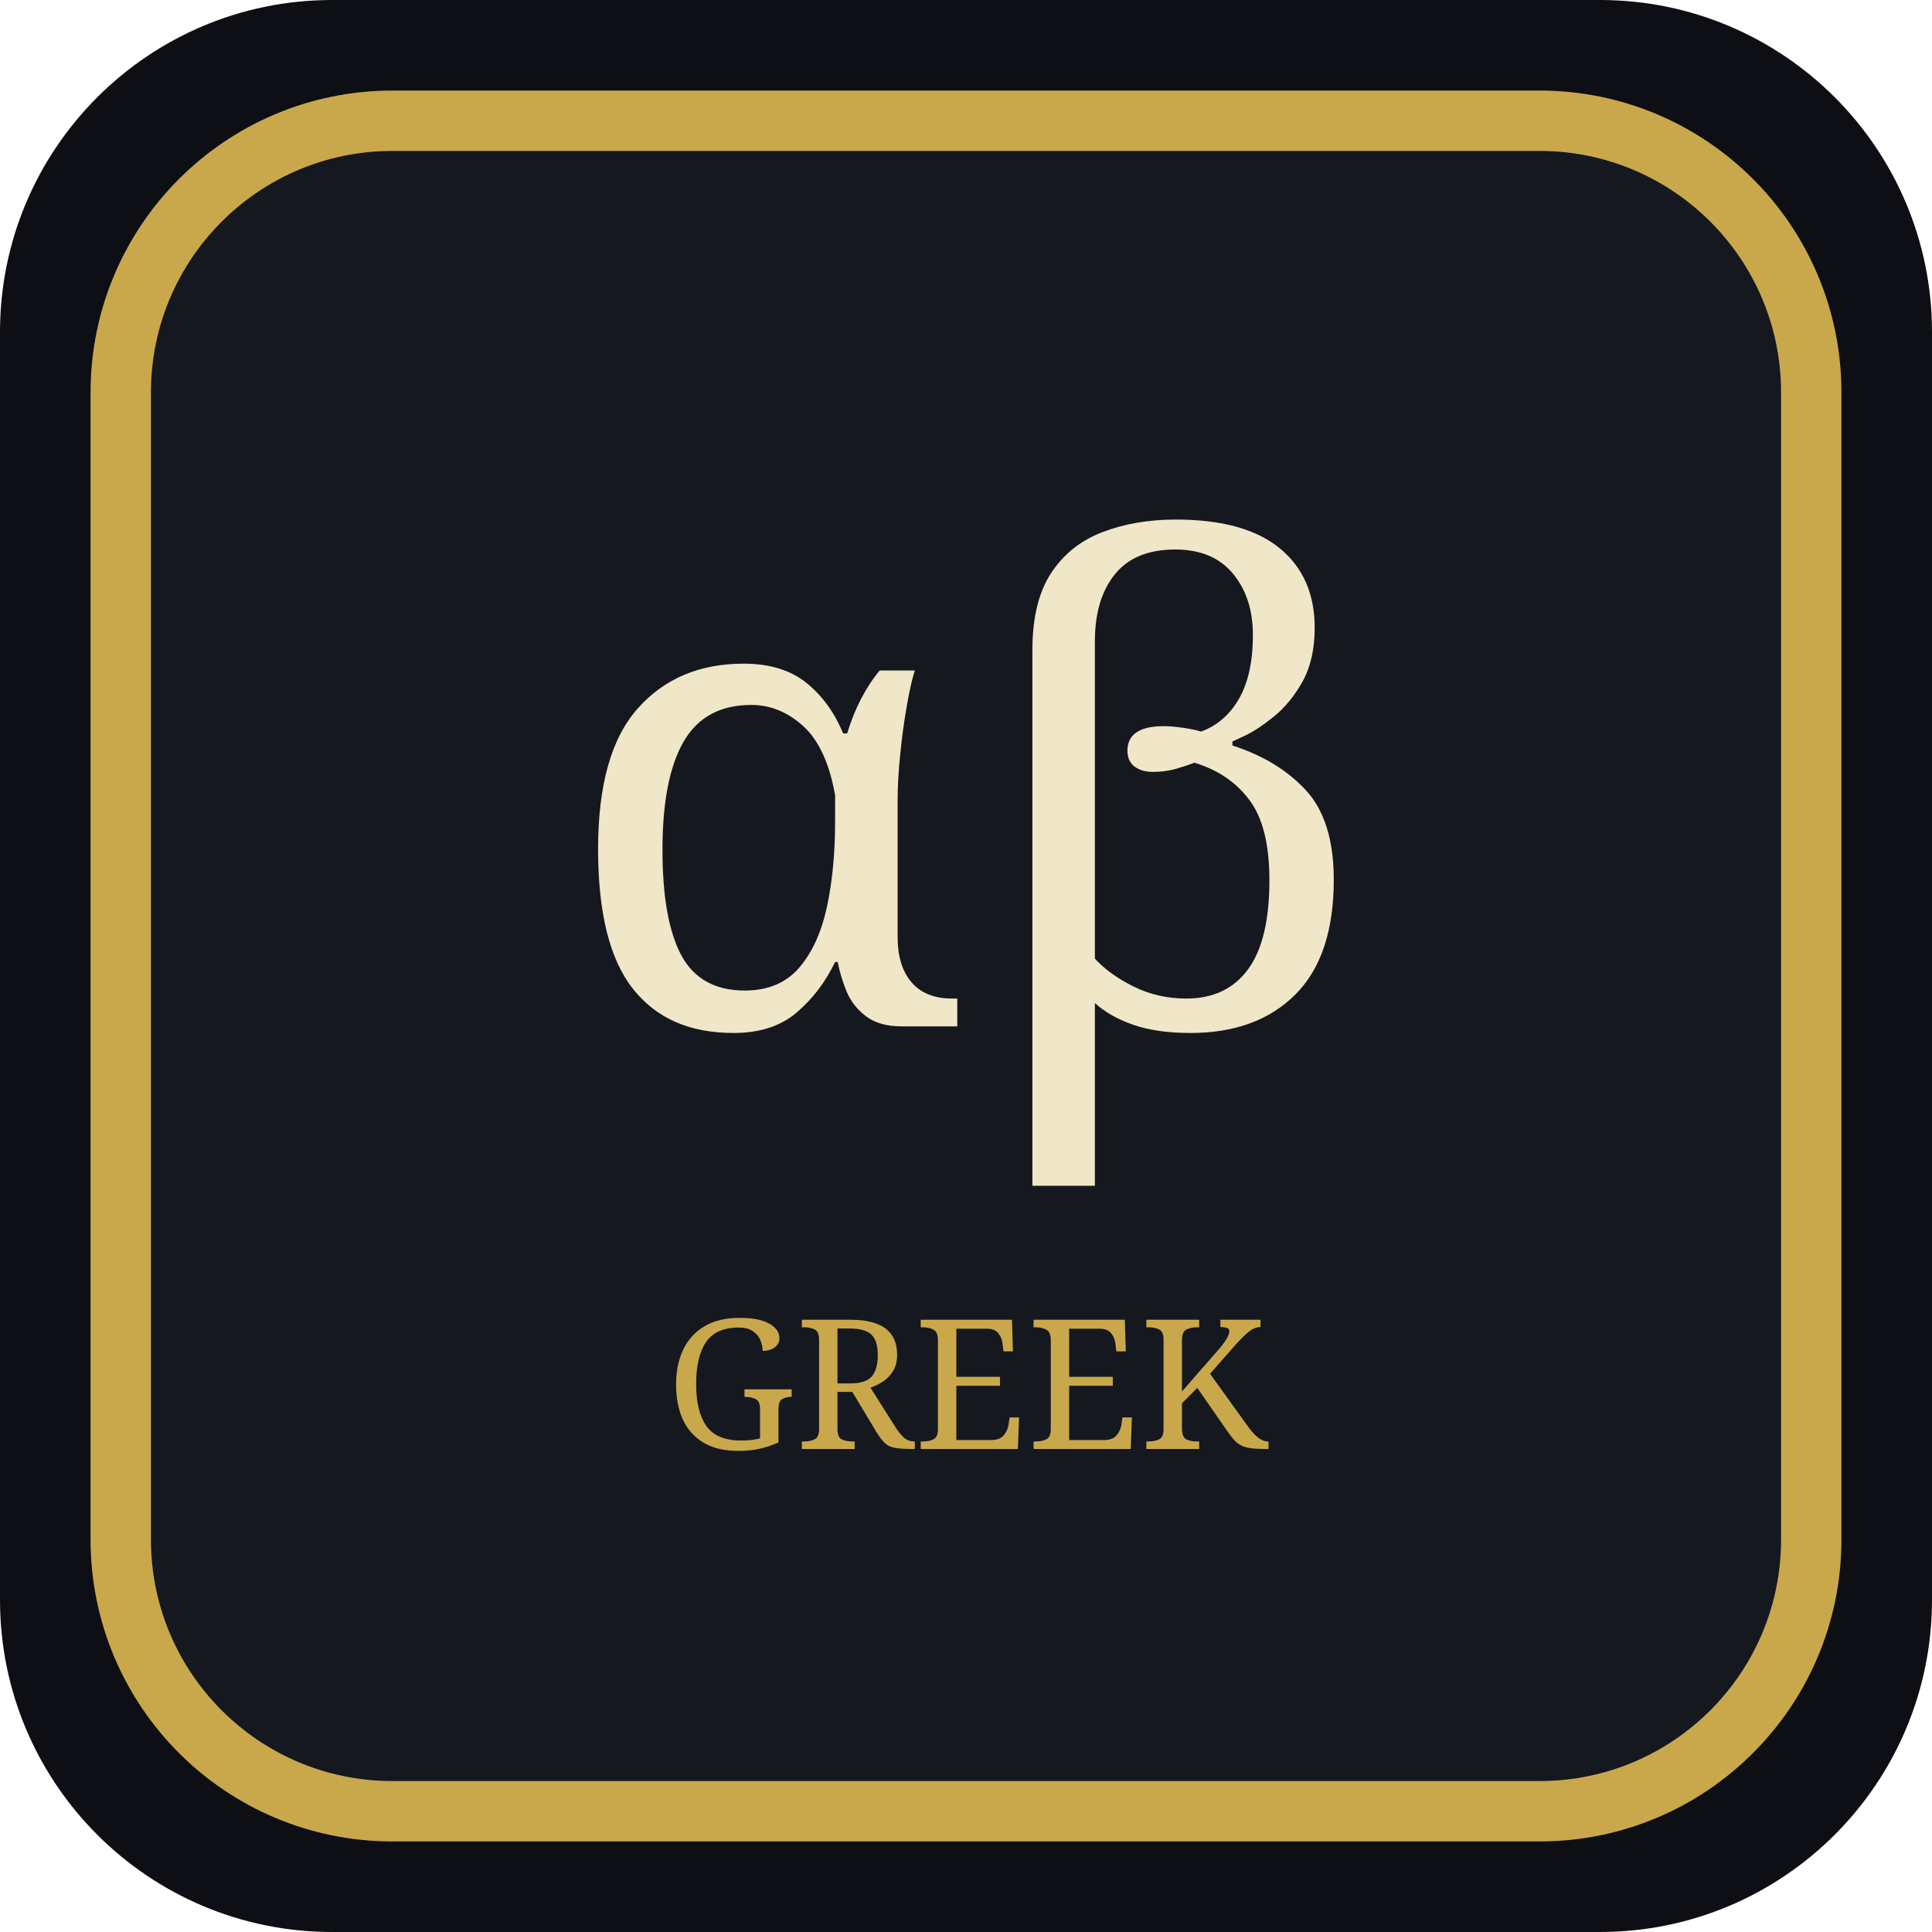
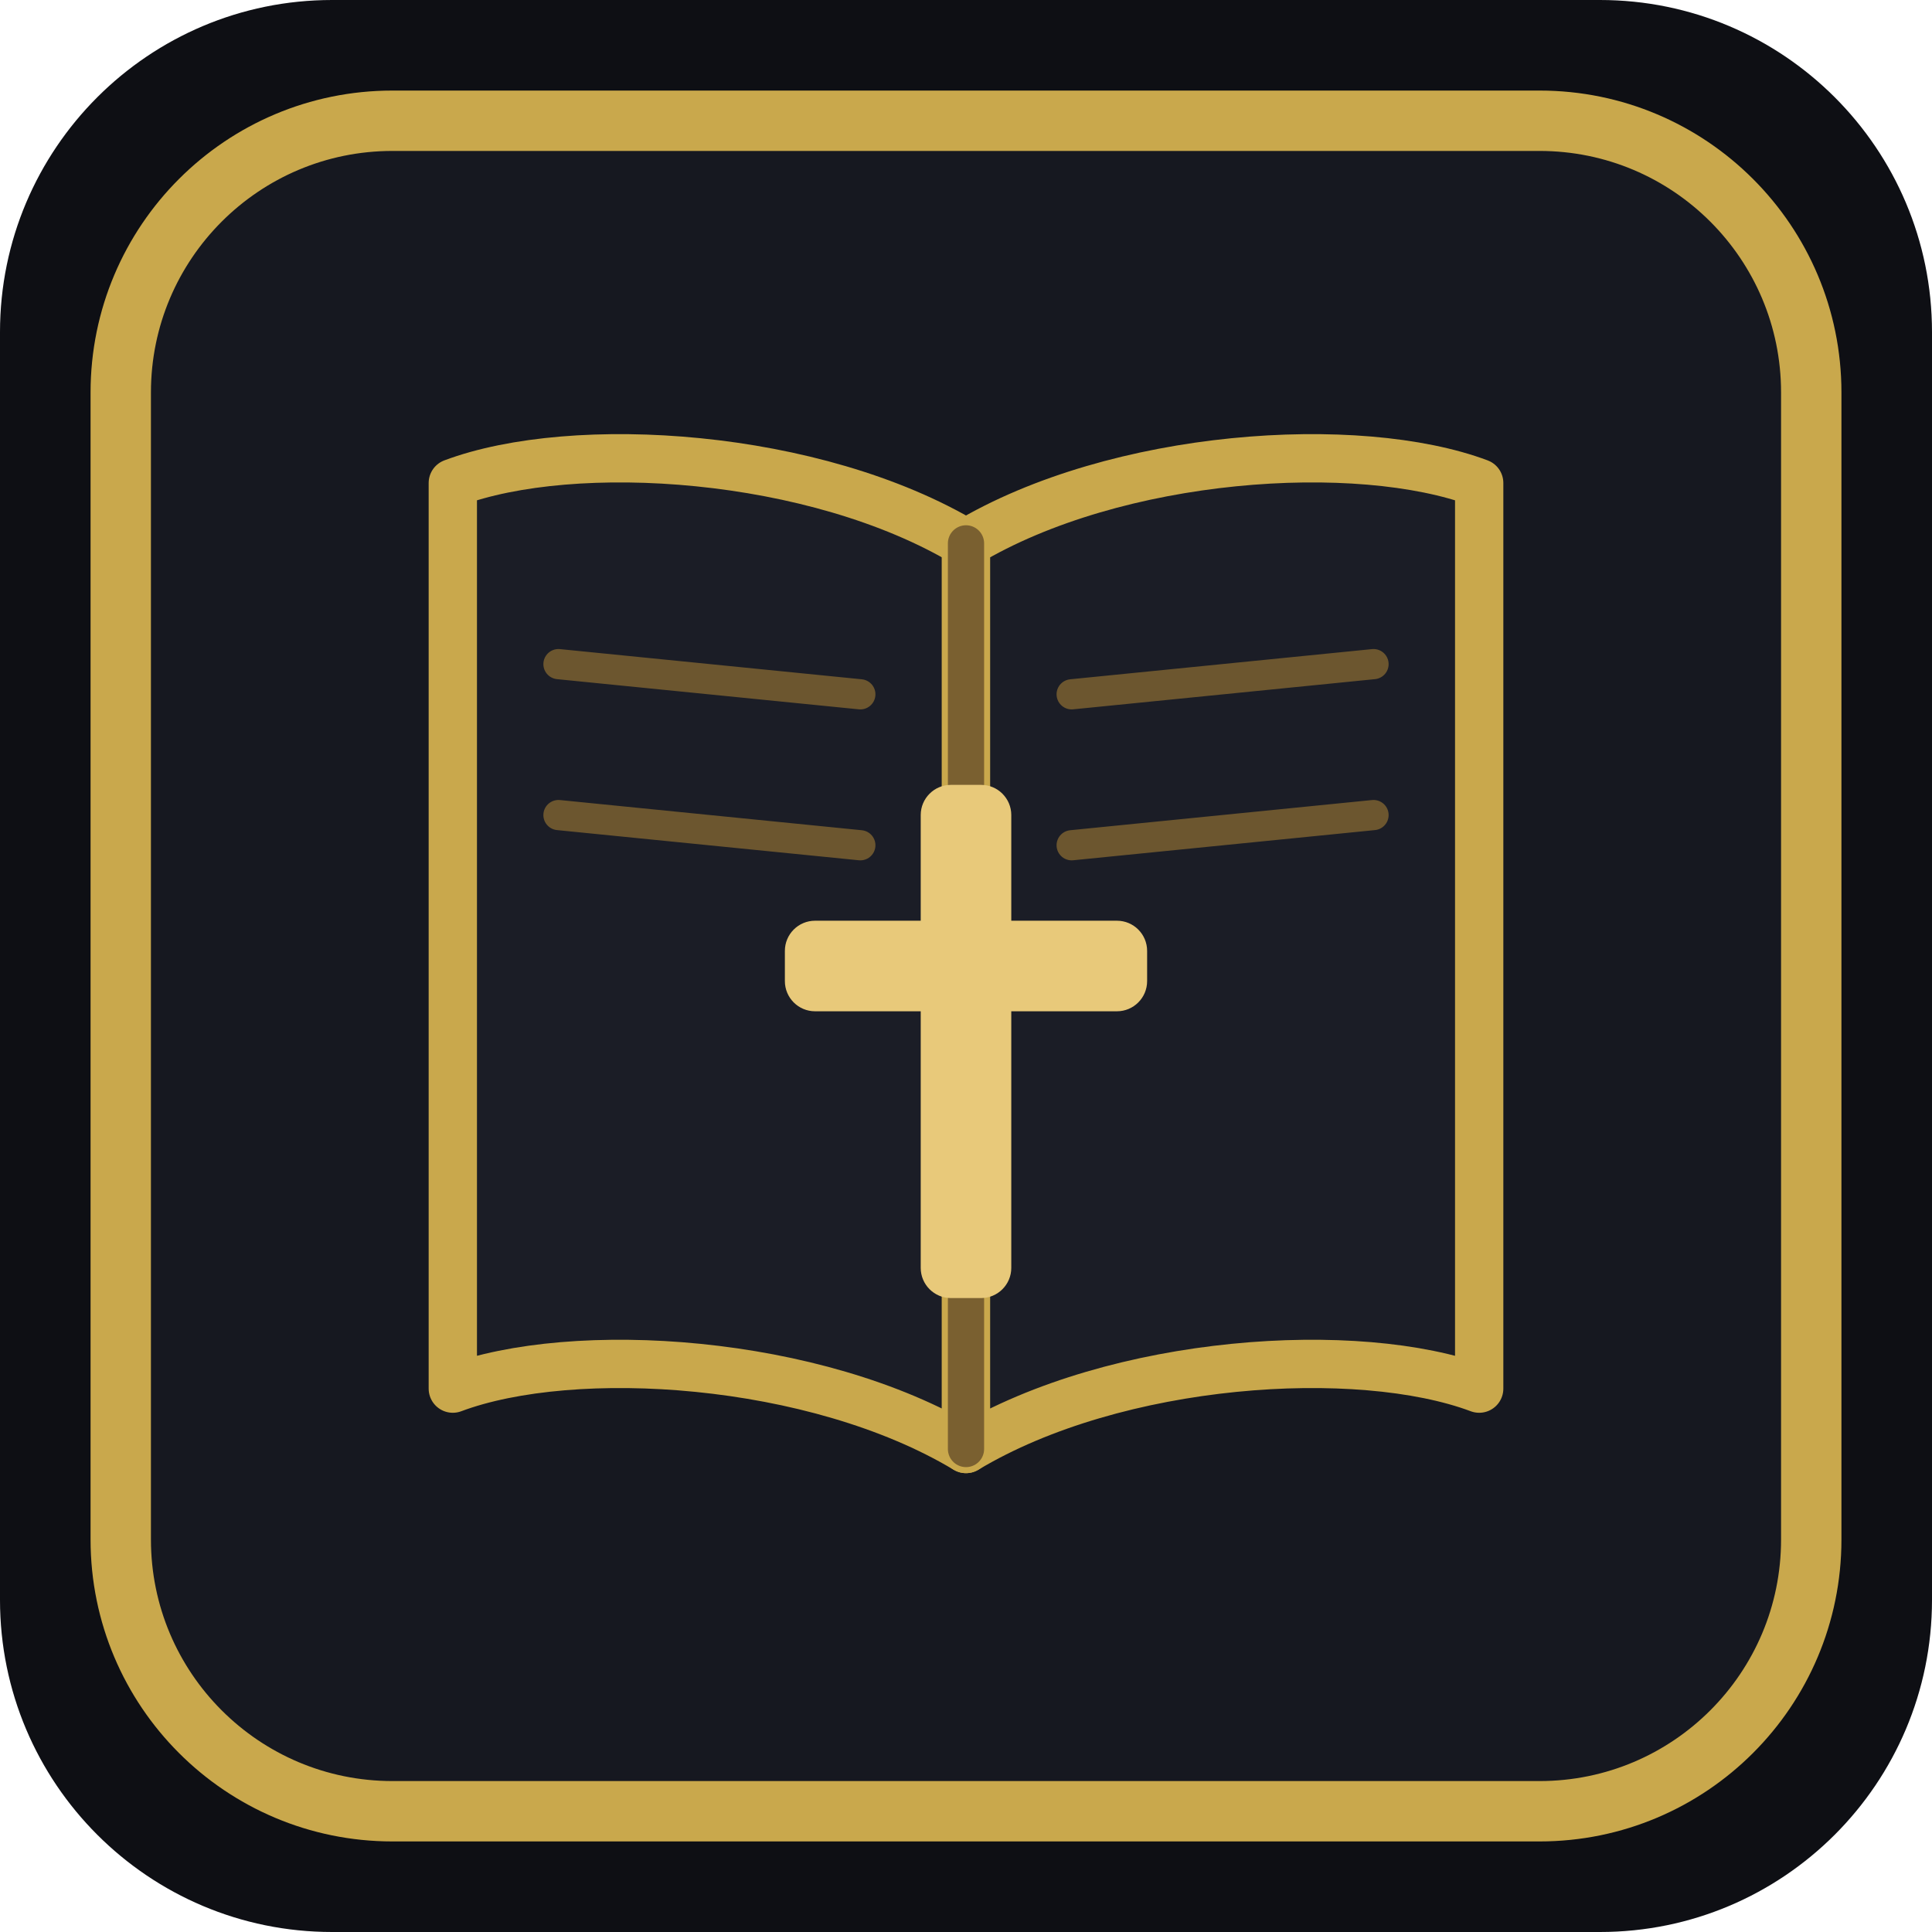
- <svg xmlns="http://www.w3.org/2000/svg" viewBox="0 0 128 128">
+ <svg xmlns="http://www.w3.org/2000/svg" viewBox="0 0 128 128" role="img" aria-label="PCA Ordination Study">
  <rect width="128" height="128" rx="22" fill="#0e0f14" />
  <rect x="8" y="8" width="112" height="112" rx="18" fill="#161820" stroke="#c9a84c" stroke-width="4" />
-   <text x="64" y="68" text-anchor="middle" font-size="44" font-family="Georgia, serif" fill="#f0e6c8">αβ</text>
-   <text x="64" y="96" text-anchor="middle" font-size="12" font-family="Georgia, serif" fill="#c9a84c">GREEK</text>
+   <g stroke="#c9a84c" stroke-width="3.2" stroke-linejoin="round" stroke-linecap="round" fill="#1b1d26">
+     <path d="M64 36 C 54 30, 38 29, 30 32 L 30 92 C 38 89, 54 90, 64 96 Z" />
+     <path d="M64 36 C 74 30, 90 29, 98 32 L 98 92 C 90 89, 74 90, 64 96 Z" />
+   </g>
+   <line x1="64" y1="36" x2="64" y2="96" stroke="#7a6030" stroke-width="2.4" stroke-linecap="round" />
+   <g stroke="#7a6030" stroke-width="2" stroke-linecap="round" opacity="0.85">
+     <line x1="37" y1="44" x2="57" y2="46" />
+     <line x1="37" y1="54" x2="57" y2="56" />
+     <line x1="71" y1="46" x2="91" y2="44" />
+     <line x1="71" y1="56" x2="91" y2="54" />
+   </g>
+   <g fill="#e8c97a">
+     <rect x="61" y="52" width="6" height="34" rx="2" />
+     <rect x="52" y="61" width="24" height="6" rx="2" />
+   </g>
</svg>
